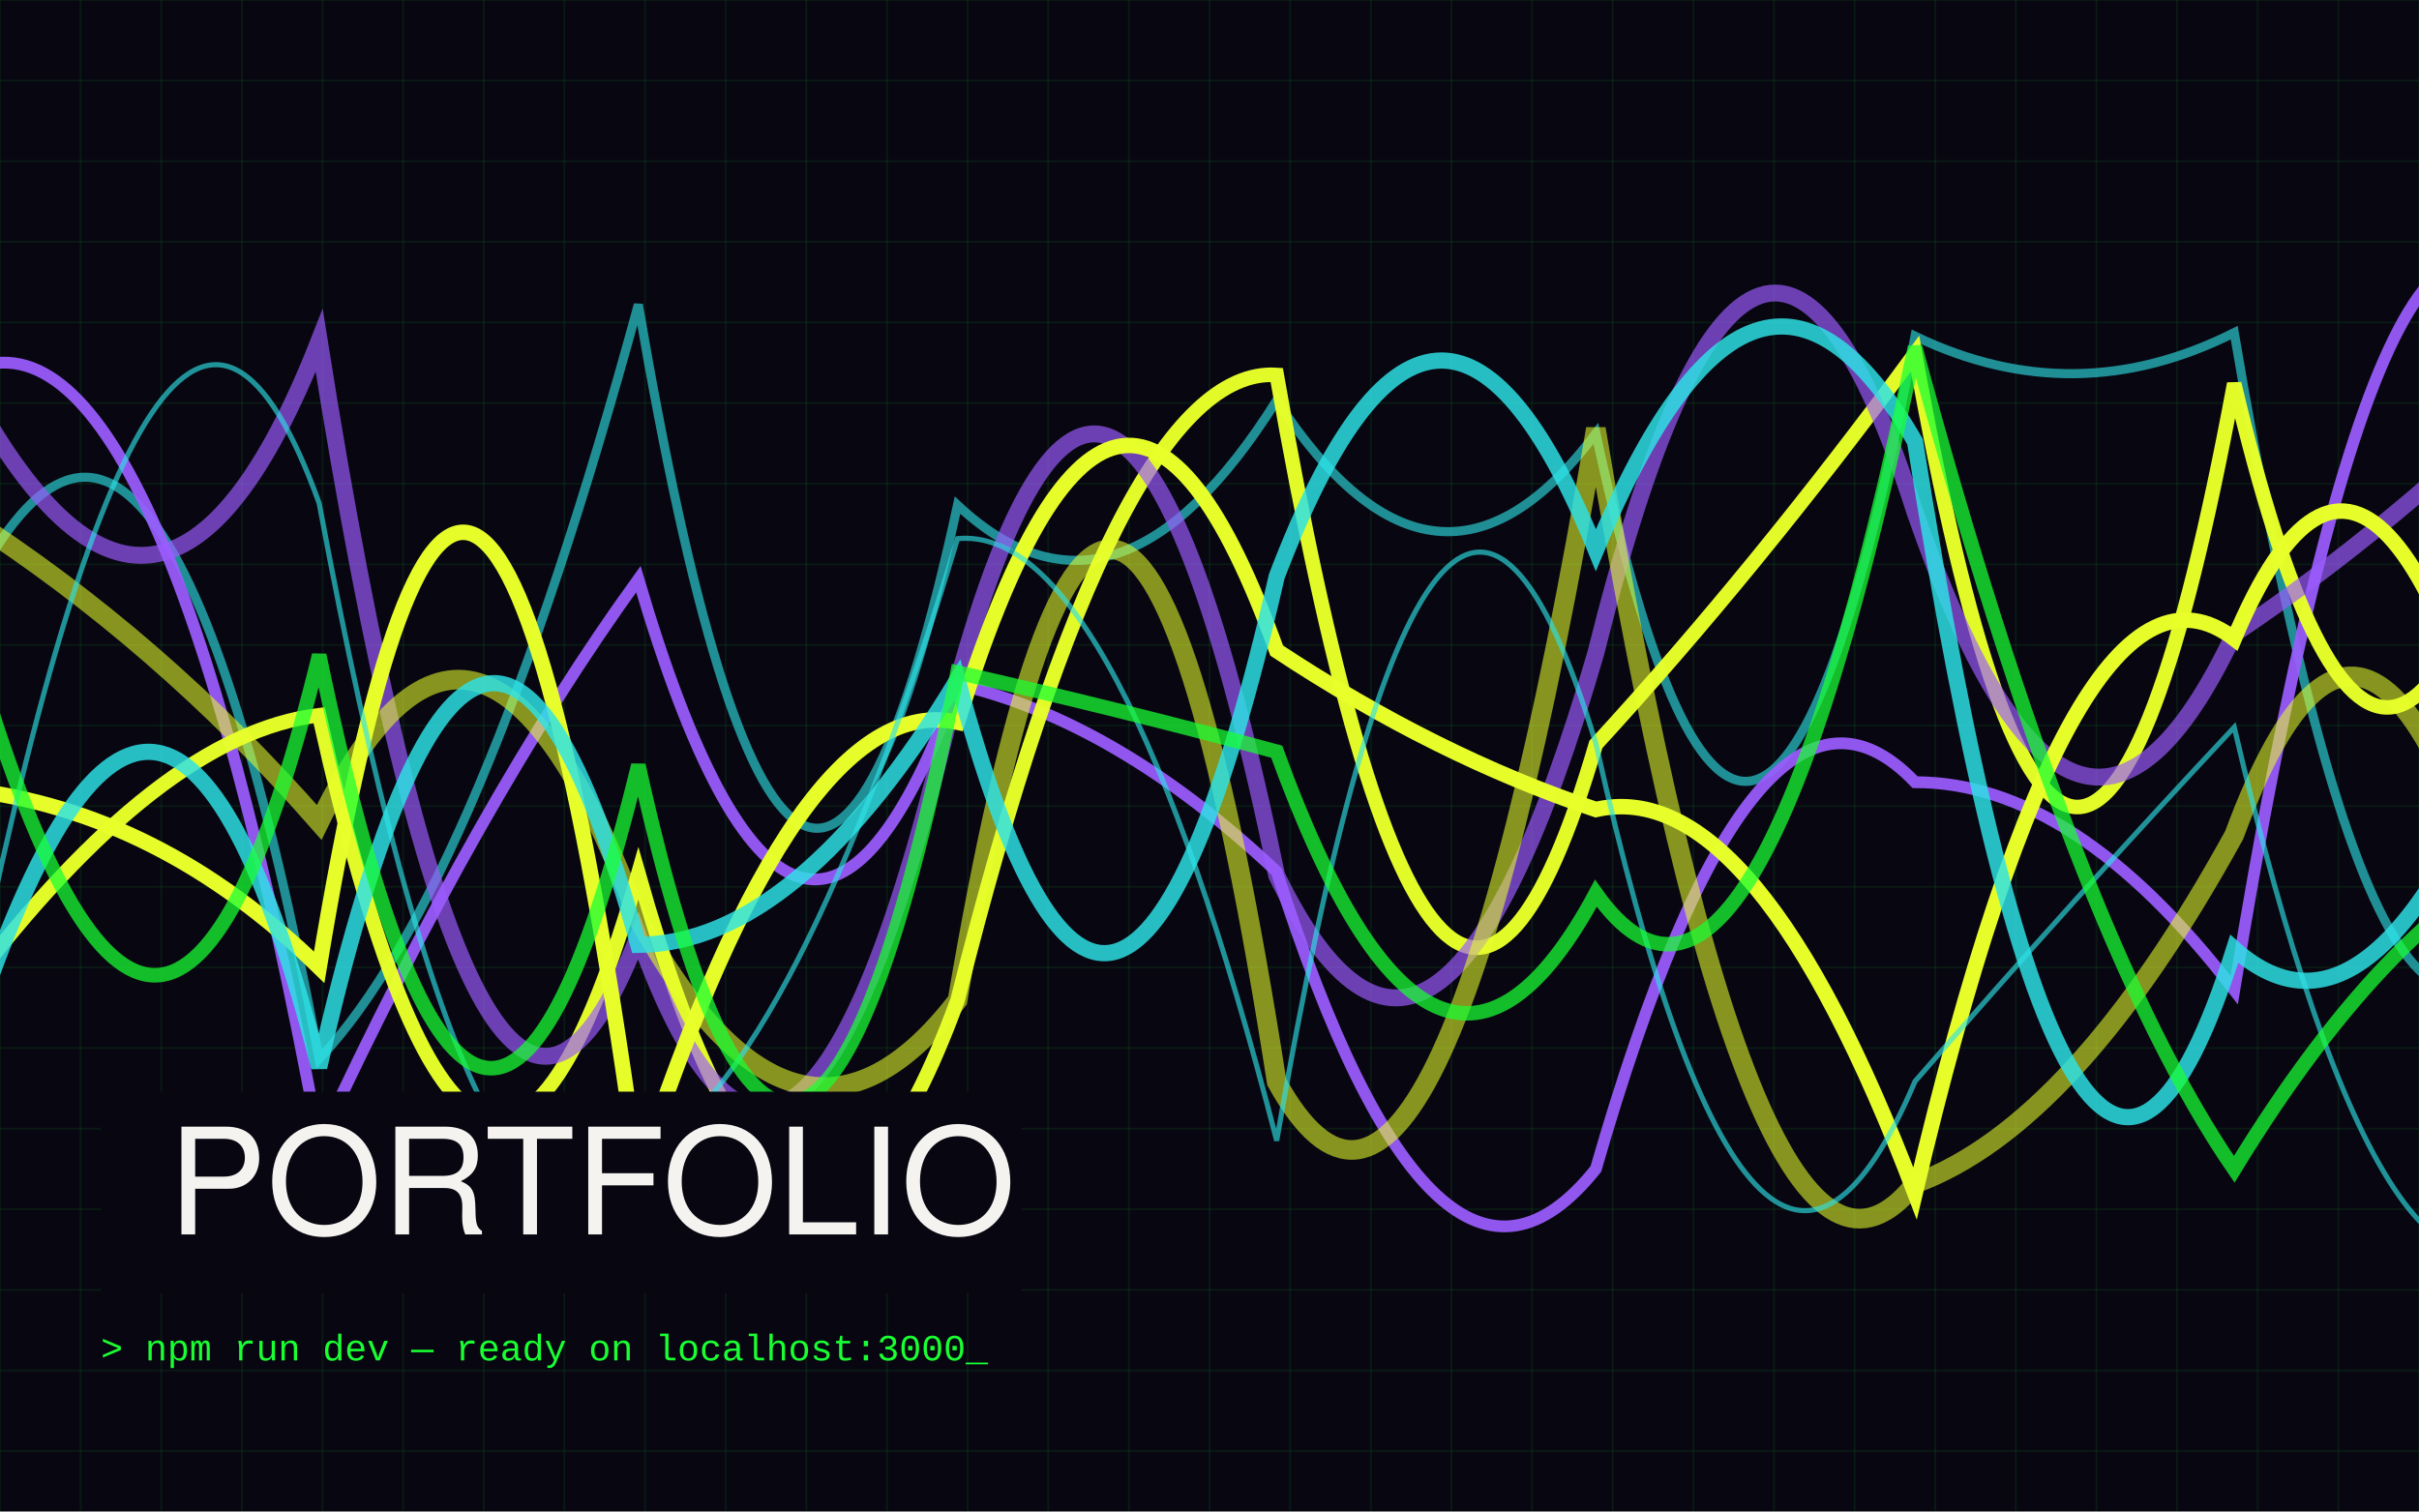
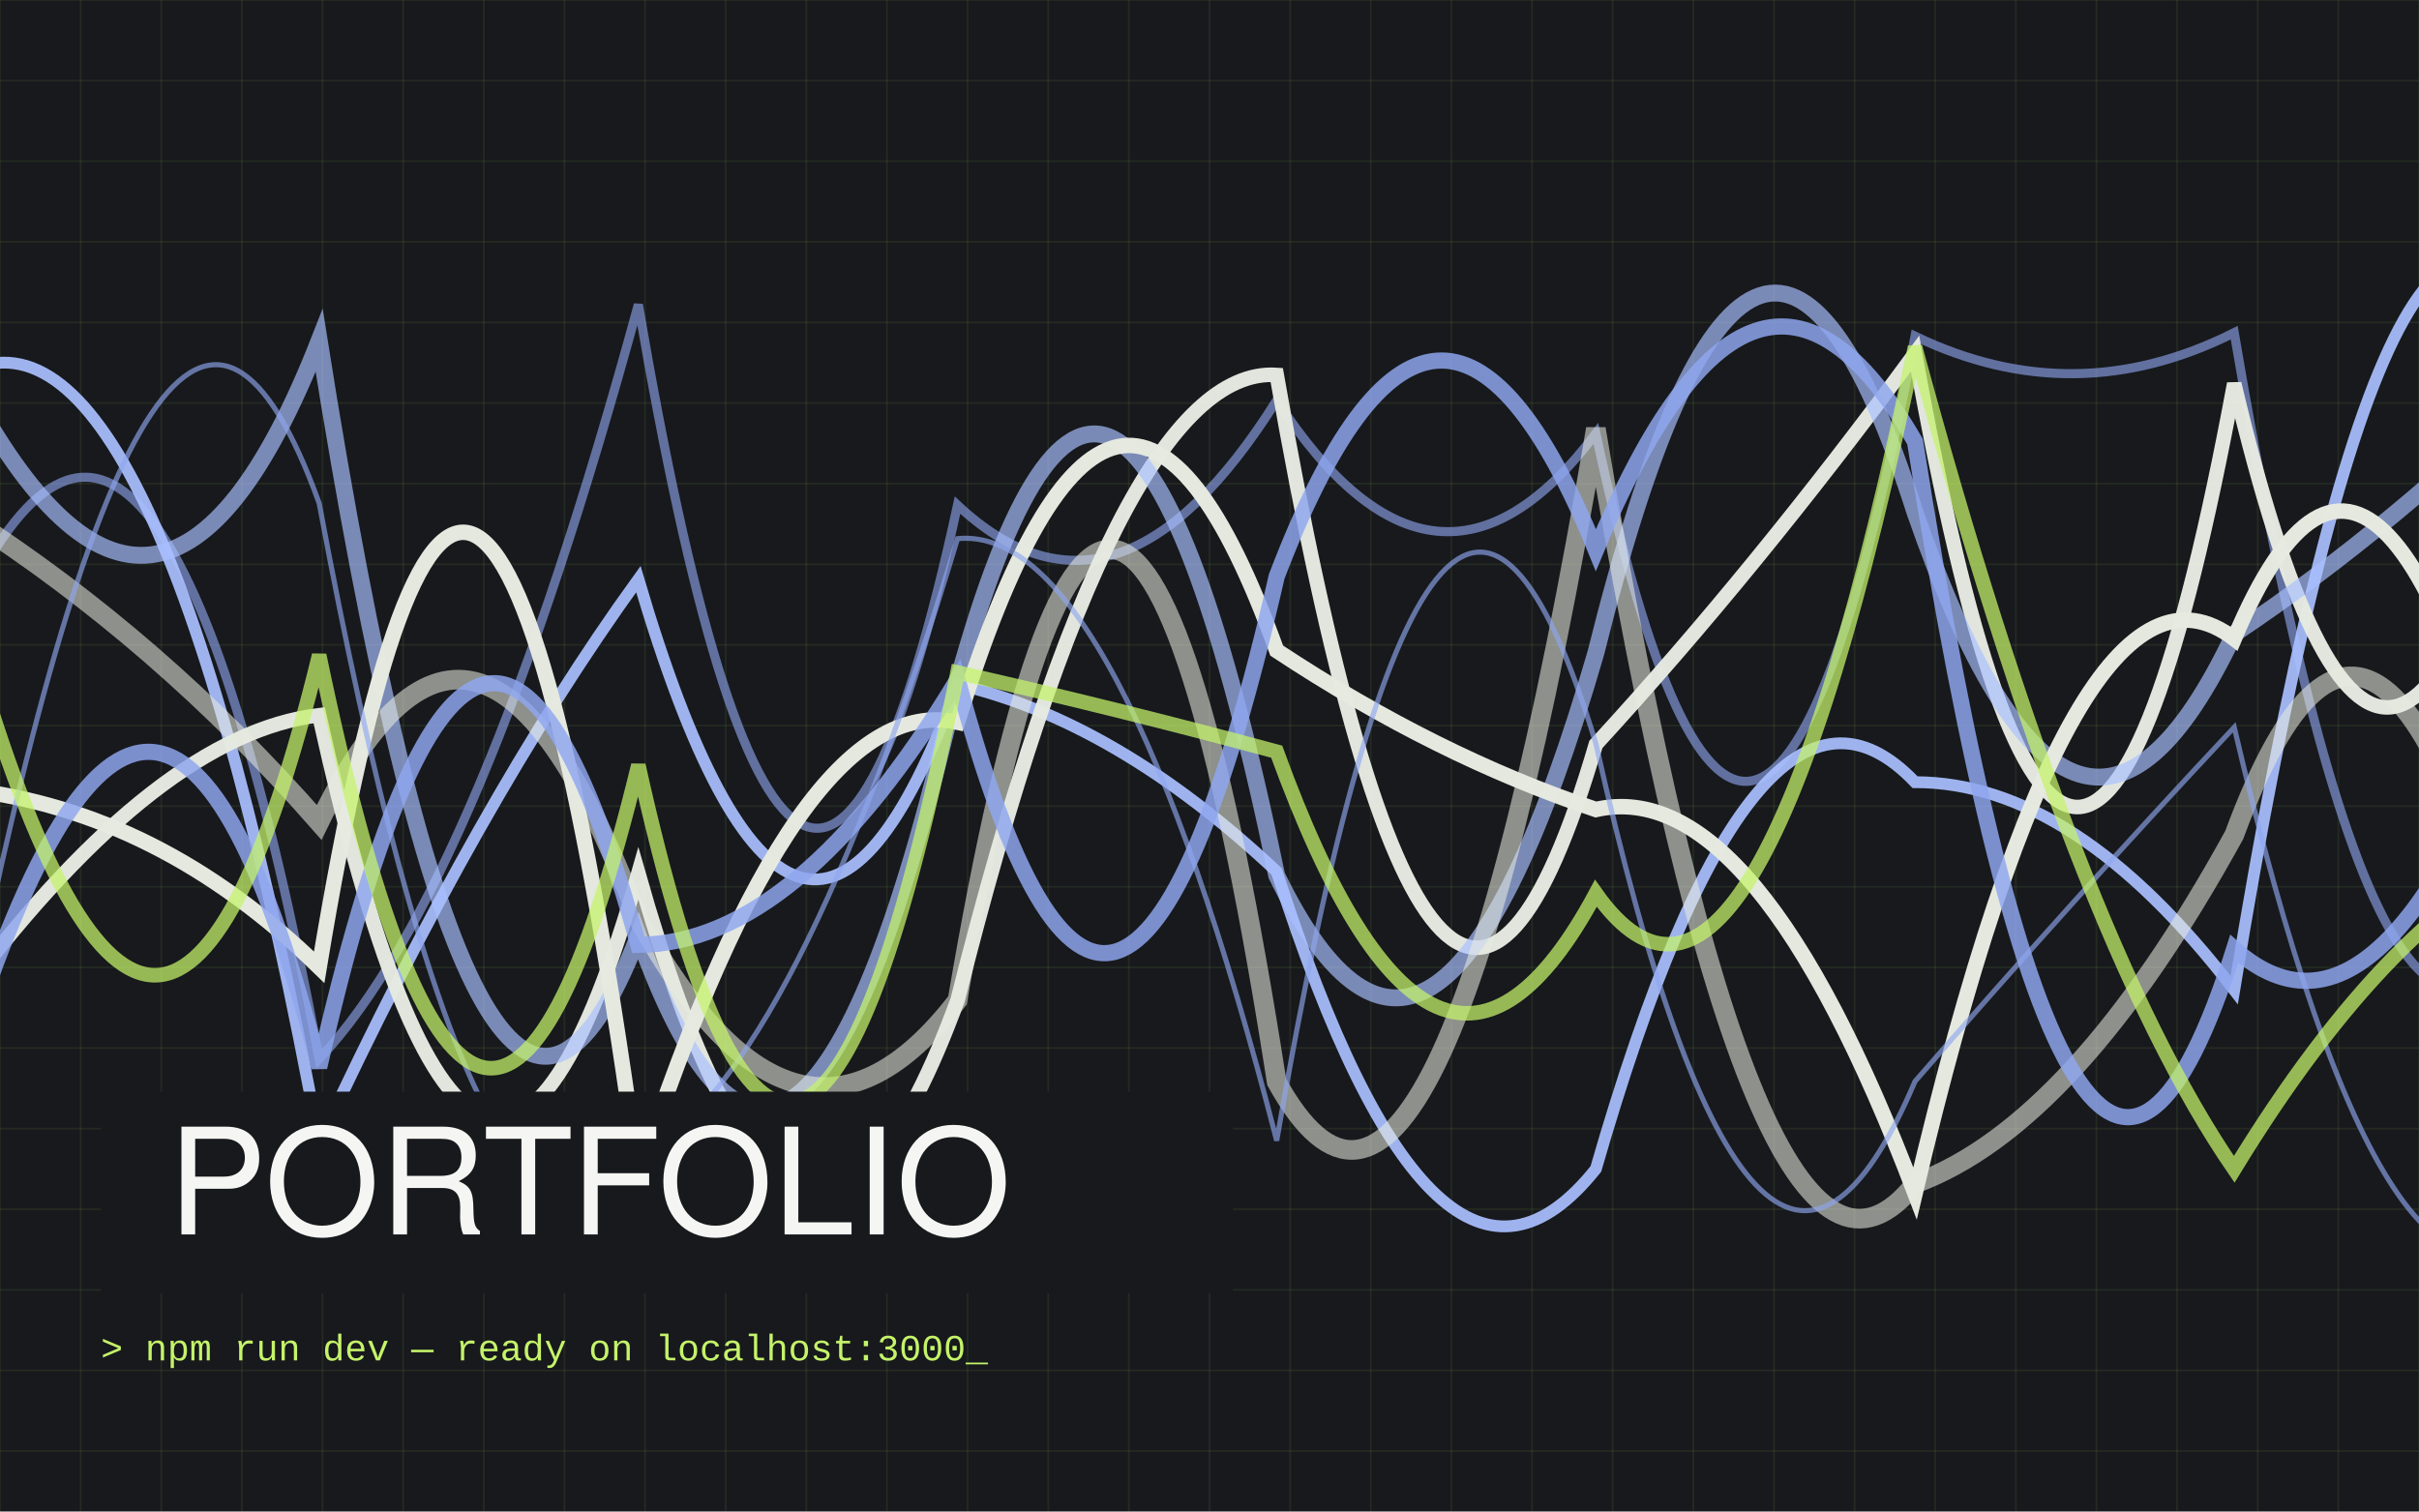
<svg xmlns="http://www.w3.org/2000/svg" width="1440" height="900" viewBox="0 0 1440 900">
  <defs>
    <filter id="graina">
      <feTurbulence type="fractalNoise" baseFrequency="0.9" numOctaves="2" stitchTiles="stitch" />
      <feColorMatrix values="0 0 0 0 1  0 0 0 0 1  0 0 0 0 1  0 0 0 0.09 0" />
    </filter>
    <pattern id="dotsa" width="14" height="14" patternUnits="userSpaceOnUse">
      <circle cx="7" cy="7" r="2.4" fill="rgba(0,0,0,.35)" />
    </pattern>
  </defs>
-   <rect width="1440" height="900" fill="#080711" />
-   <line x1="0" y1="0" x2="0" y2="900" stroke="#19FF32" stroke-opacity=".08" />
-   <line x1="48" y1="0" x2="48" y2="900" stroke="#19FF32" stroke-opacity=".08" />
-   <line x1="96" y1="0" x2="96" y2="900" stroke="#19FF32" stroke-opacity=".08" />
-   <line x1="144" y1="0" x2="144" y2="900" stroke="#19FF32" stroke-opacity=".08" />
-   <line x1="192" y1="0" x2="192" y2="900" stroke="#19FF32" stroke-opacity=".08" />
-   <line x1="240" y1="0" x2="240" y2="900" stroke="#19FF32" stroke-opacity=".08" />
-   <line x1="288" y1="0" x2="288" y2="900" stroke="#19FF32" stroke-opacity=".08" />
-   <line x1="336" y1="0" x2="336" y2="900" stroke="#19FF32" stroke-opacity=".08" />
-   <line x1="384" y1="0" x2="384" y2="900" stroke="#19FF32" stroke-opacity=".08" />
-   <line x1="432" y1="0" x2="432" y2="900" stroke="#19FF32" stroke-opacity=".08" />
-   <line x1="480" y1="0" x2="480" y2="900" stroke="#19FF32" stroke-opacity=".08" />
-   <line x1="528" y1="0" x2="528" y2="900" stroke="#19FF32" stroke-opacity=".08" />
-   <line x1="576" y1="0" x2="576" y2="900" stroke="#19FF32" stroke-opacity=".08" />
-   <line x1="624" y1="0" x2="624" y2="900" stroke="#19FF32" stroke-opacity=".08" />
-   <line x1="672" y1="0" x2="672" y2="900" stroke="#19FF32" stroke-opacity=".08" />
-   <line x1="720" y1="0" x2="720" y2="900" stroke="#19FF32" stroke-opacity=".08" />
-   <line x1="768" y1="0" x2="768" y2="900" stroke="#19FF32" stroke-opacity=".08" />
-   <line x1="816" y1="0" x2="816" y2="900" stroke="#19FF32" stroke-opacity=".08" />
-   <line x1="864" y1="0" x2="864" y2="900" stroke="#19FF32" stroke-opacity=".08" />
-   <line x1="912" y1="0" x2="912" y2="900" stroke="#19FF32" stroke-opacity=".08" />
-   <line x1="960" y1="0" x2="960" y2="900" stroke="#19FF32" stroke-opacity=".08" />
-   <line x1="1008" y1="0" x2="1008" y2="900" stroke="#19FF32" stroke-opacity=".08" />
-   <line x1="1056" y1="0" x2="1056" y2="900" stroke="#19FF32" stroke-opacity=".08" />
-   <line x1="1104" y1="0" x2="1104" y2="900" stroke="#19FF32" stroke-opacity=".08" />
-   <line x1="1152" y1="0" x2="1152" y2="900" stroke="#19FF32" stroke-opacity=".08" />
-   <line x1="1200" y1="0" x2="1200" y2="900" stroke="#19FF32" stroke-opacity=".08" />
-   <line x1="1248" y1="0" x2="1248" y2="900" stroke="#19FF32" stroke-opacity=".08" />
-   <line x1="1296" y1="0" x2="1296" y2="900" stroke="#19FF32" stroke-opacity=".08" />
-   <line x1="1344" y1="0" x2="1344" y2="900" stroke="#19FF32" stroke-opacity=".08" />
-   <line x1="1392" y1="0" x2="1392" y2="900" stroke="#19FF32" stroke-opacity=".08" />
-   <line x1="1440" y1="0" x2="1440" y2="900" stroke="#19FF32" stroke-opacity=".08" />
-   <line x1="0" y1="0" x2="1440" y2="0" stroke="#19FF32" stroke-opacity=".08" />
-   <line x1="0" y1="48" x2="1440" y2="48" stroke="#19FF32" stroke-opacity=".08" />
-   <line x1="0" y1="96" x2="1440" y2="96" stroke="#19FF32" stroke-opacity=".08" />
-   <line x1="0" y1="144" x2="1440" y2="144" stroke="#19FF32" stroke-opacity=".08" />
-   <line x1="0" y1="192" x2="1440" y2="192" stroke="#19FF32" stroke-opacity=".08" />
-   <line x1="0" y1="240" x2="1440" y2="240" stroke="#19FF32" stroke-opacity=".08" />
-   <line x1="0" y1="288" x2="1440" y2="288" stroke="#19FF32" stroke-opacity=".08" />
-   <line x1="0" y1="336" x2="1440" y2="336" stroke="#19FF32" stroke-opacity=".08" />
-   <line x1="0" y1="384" x2="1440" y2="384" stroke="#19FF32" stroke-opacity=".08" />
-   <line x1="0" y1="432" x2="1440" y2="432" stroke="#19FF32" stroke-opacity=".08" />
-   <line x1="0" y1="480" x2="1440" y2="480" stroke="#19FF32" stroke-opacity=".08" />
-   <line x1="0" y1="528" x2="1440" y2="528" stroke="#19FF32" stroke-opacity=".08" />
-   <line x1="0" y1="576" x2="1440" y2="576" stroke="#19FF32" stroke-opacity=".08" />
-   <line x1="0" y1="624" x2="1440" y2="624" stroke="#19FF32" stroke-opacity=".08" />
-   <line x1="0" y1="672" x2="1440" y2="672" stroke="#19FF32" stroke-opacity=".08" />
-   <line x1="0" y1="720" x2="1440" y2="720" stroke="#19FF32" stroke-opacity=".08" />
-   <line x1="0" y1="768" x2="1440" y2="768" stroke="#19FF32" stroke-opacity=".08" />
-   <line x1="0" y1="816" x2="1440" y2="816" stroke="#19FF32" stroke-opacity=".08" />
-   <line x1="0" y1="864" x2="1440" y2="864" stroke="#19FF32" stroke-opacity=".08" />
-   <path d="M -20 357.913 Q 95 124.357 190 630.483 Q 285 529.93 380 181.321 Q 475 738.114 570 300.771 Q 665 389.609 760 238.388 Q 855 384.196 950 258.088 Q 1045 699.569 1140 200.189 Q 1235 245.847 1330 198.079 Q 1425 759.33 1520 513.665" fill="none" stroke="#2DE2E6" stroke-width="5.428" stroke-linecap="round" opacity="0.615" />
-   <path d="M -20 221.482 Q 95 165.11 190 680.251 Q 285 476.227 380 344.845 Q 475 667.717 570 407.538 Q 665 429.62 760 518.945 Q 855 815.249 950 696.026 Q 1045 365.966 1140 465.731 Q 1235 465.687 1330 589.504 Q 1425 7.036 1520 203.696" fill="none" stroke="#9B5CFF" stroke-width="7.023" stroke-linecap="round" opacity="0.925" />
-   <path d="M -20 589.355 Q 95 437.208 190 425.841 Q 285 853.898 380 520.123 Q 475 854.668 570 595.611 Q 665 217.053 760 223.25 Q 855 767.509 950 443.249 Q 1045 339.709 1140 210.533 Q 1235 741.411 1330 228.433 Q 1425 630.739 1520 193.47" fill="none" stroke="#E8FF2A" stroke-width="8.671" stroke-linecap="round" opacity="0.98" />
-   <path d="M -20 228.549 Q 95 444.976 190 202.801 Q 285 803.584 380 557.369 Q 475 821.63 570 405.95 Q 665 61.4 760 521.262 Q 855 716.526 950 388.755 Q 1045 7.182 1140 305.124 Q 1235 578.687 1330 377.407 Q 1425 313.955 1520 220.125" fill="none" stroke="#9B5CFF" stroke-width="10.057" stroke-linecap="round" opacity="0.678" />
-   <path d="M -20 470.002 Q 95 483.265 190 575.933 Q 285 1.7 380 700.604 Q 475 409.433 570 430.008 Q 665 123.319 760 387.392 Q 855 450.166 950 482.007 Q 1045 460.478 1140 710.575 Q 1235 307.71 1330 380.322 Q 1425 153.686 1520 602.571" fill="none" stroke="#E8FF2A" stroke-width="9.204" stroke-linecap="round" opacity="0.99" />
-   <path d="M -20 307.475 Q 95 381.328 190 489.672 Q 285 294.605 380 547.233 Q 475 719.097 570 595.635 Q 665 35.219 760 644.198 Q 855 816.589 950 255.301 Q 1045 824.732 1140 704.76 Q 1235 669.951 1330 497.191 Q 1425 239.794 1520 683.744" fill="none" stroke="#E8FF2A" stroke-width="11.697" stroke-linecap="round" opacity="0.568" />
-   <path d="M -20 624.245 Q 95 265.546 190 635.473 Q 285 218.014 380 562.617 Q 475 561.764 570 404.681 Q 665 758.669 760 343.267 Q 855 94.2 950 327.519 Q 1045 98.821 1140 262.976 Q 1235 865.944 1330 564.996 Q 1425 649.314 1520 359.412" fill="none" stroke="#2DE2E6" stroke-width="9.649" stroke-linecap="round" opacity="0.833" />
-   <path d="M -20 613.53 Q 95 36.315 190 299.641 Q 285 809.478 380 690.549 Q 475 636.857 570 320.732 Q 665 311.425 760 679.188 Q 855 128.888 950 442.705 Q 1045 867.261 1140 643.853 Q 1235 534.414 1330 433.039 Q 1425 838.535 1520 719.458" fill="none" stroke="#2DE2E6" stroke-width="3.049" stroke-linecap="round" opacity="0.642" />
-   <path d="M -20 373.576 Q 95 779.406 190 390.058 Q 285 846.747 380 455.595 Q 475 883.766 570 400.426 Q 665 421.907 760 447.575 Q 855 708.863 950 531.907 Q 1045 666.107 1140 206.498 Q 1235 558.073 1330 696.245 Q 1425 540.627 1520 502.58" fill="none" stroke="#19FF32" stroke-width="8.666" stroke-linecap="round" opacity="0.734" />
-   <rect x="60" y="650" width="548" height="120" fill="#080711" />
-   <text x="100" y="735" font-family="Impact, 'Arial Black', 'Helvetica Neue', sans-serif" font-size="88" fill="#F5F3EF">PORTFOLIO</text>
-   <text x="60" y="810" font-family="Consolas, 'Courier New', monospace" font-size="22" fill="#19FF32">&gt; npm run dev — ready on localhost:3000_</text>
+   <rect width="1440" height="900" fill="#17191C" />
+   <line x1="0" y1="0" x2="0" y2="900" stroke="#C5F36A" stroke-opacity=".08" />
+   <line x1="48" y1="0" x2="48" y2="900" stroke="#C5F36A" stroke-opacity=".08" />
+   <line x1="96" y1="0" x2="96" y2="900" stroke="#C5F36A" stroke-opacity=".08" />
+   <line x1="144" y1="0" x2="144" y2="900" stroke="#C5F36A" stroke-opacity=".08" />
+   <line x1="192" y1="0" x2="192" y2="900" stroke="#C5F36A" stroke-opacity=".08" />
+   <line x1="240" y1="0" x2="240" y2="900" stroke="#C5F36A" stroke-opacity=".08" />
+   <line x1="288" y1="0" x2="288" y2="900" stroke="#C5F36A" stroke-opacity=".08" />
+   <line x1="336" y1="0" x2="336" y2="900" stroke="#C5F36A" stroke-opacity=".08" />
+   <line x1="384" y1="0" x2="384" y2="900" stroke="#C5F36A" stroke-opacity=".08" />
+   <line x1="432" y1="0" x2="432" y2="900" stroke="#C5F36A" stroke-opacity=".08" />
+   <line x1="480" y1="0" x2="480" y2="900" stroke="#C5F36A" stroke-opacity=".08" />
+   <line x1="528" y1="0" x2="528" y2="900" stroke="#C5F36A" stroke-opacity=".08" />
+   <line x1="576" y1="0" x2="576" y2="900" stroke="#C5F36A" stroke-opacity=".08" />
+   <line x1="624" y1="0" x2="624" y2="900" stroke="#C5F36A" stroke-opacity=".08" />
+   <line x1="672" y1="0" x2="672" y2="900" stroke="#C5F36A" stroke-opacity=".08" />
+   <line x1="720" y1="0" x2="720" y2="900" stroke="#C5F36A" stroke-opacity=".08" />
+   <line x1="768" y1="0" x2="768" y2="900" stroke="#C5F36A" stroke-opacity=".08" />
+   <line x1="816" y1="0" x2="816" y2="900" stroke="#C5F36A" stroke-opacity=".08" />
+   <line x1="864" y1="0" x2="864" y2="900" stroke="#C5F36A" stroke-opacity=".08" />
+   <line x1="912" y1="0" x2="912" y2="900" stroke="#C5F36A" stroke-opacity=".08" />
+   <line x1="960" y1="0" x2="960" y2="900" stroke="#C5F36A" stroke-opacity=".08" />
+   <line x1="1008" y1="0" x2="1008" y2="900" stroke="#C5F36A" stroke-opacity=".08" />
+   <line x1="1056" y1="0" x2="1056" y2="900" stroke="#C5F36A" stroke-opacity=".08" />
+   <line x1="1104" y1="0" x2="1104" y2="900" stroke="#C5F36A" stroke-opacity=".08" />
+   <line x1="1152" y1="0" x2="1152" y2="900" stroke="#C5F36A" stroke-opacity=".08" />
+   <line x1="1200" y1="0" x2="1200" y2="900" stroke="#C5F36A" stroke-opacity=".08" />
+   <line x1="1248" y1="0" x2="1248" y2="900" stroke="#C5F36A" stroke-opacity=".08" />
+   <line x1="1296" y1="0" x2="1296" y2="900" stroke="#C5F36A" stroke-opacity=".08" />
+   <line x1="1344" y1="0" x2="1344" y2="900" stroke="#C5F36A" stroke-opacity=".08" />
+   <line x1="1392" y1="0" x2="1392" y2="900" stroke="#C5F36A" stroke-opacity=".08" />
+   <line x1="1440" y1="0" x2="1440" y2="900" stroke="#C5F36A" stroke-opacity=".08" />
+   <line x1="0" y1="0" x2="1440" y2="0" stroke="#C5F36A" stroke-opacity=".08" />
+   <line x1="0" y1="48" x2="1440" y2="48" stroke="#C5F36A" stroke-opacity=".08" />
+   <line x1="0" y1="96" x2="1440" y2="96" stroke="#C5F36A" stroke-opacity=".08" />
+   <line x1="0" y1="144" x2="1440" y2="144" stroke="#C5F36A" stroke-opacity=".08" />
+   <line x1="0" y1="192" x2="1440" y2="192" stroke="#C5F36A" stroke-opacity=".08" />
+   <line x1="0" y1="240" x2="1440" y2="240" stroke="#C5F36A" stroke-opacity=".08" />
+   <line x1="0" y1="288" x2="1440" y2="288" stroke="#C5F36A" stroke-opacity=".08" />
+   <line x1="0" y1="336" x2="1440" y2="336" stroke="#C5F36A" stroke-opacity=".08" />
+   <line x1="0" y1="384" x2="1440" y2="384" stroke="#C5F36A" stroke-opacity=".08" />
+   <line x1="0" y1="432" x2="1440" y2="432" stroke="#C5F36A" stroke-opacity=".08" />
+   <line x1="0" y1="480" x2="1440" y2="480" stroke="#C5F36A" stroke-opacity=".08" />
+   <line x1="0" y1="528" x2="1440" y2="528" stroke="#C5F36A" stroke-opacity=".08" />
+   <line x1="0" y1="576" x2="1440" y2="576" stroke="#C5F36A" stroke-opacity=".08" />
+   <line x1="0" y1="624" x2="1440" y2="624" stroke="#C5F36A" stroke-opacity=".08" />
+   <line x1="0" y1="672" x2="1440" y2="672" stroke="#C5F36A" stroke-opacity=".08" />
+   <line x1="0" y1="720" x2="1440" y2="720" stroke="#C5F36A" stroke-opacity=".08" />
+   <line x1="0" y1="768" x2="1440" y2="768" stroke="#C5F36A" stroke-opacity=".08" />
+   <line x1="0" y1="816" x2="1440" y2="816" stroke="#C5F36A" stroke-opacity=".08" />
+   <line x1="0" y1="864" x2="1440" y2="864" stroke="#C5F36A" stroke-opacity=".08" />
+   <path d="M -20 357.913 Q 95 124.357 190 630.483 Q 285 529.93 380 181.321 Q 475 738.114 570 300.771 Q 665 389.609 760 238.388 Q 855 384.196 950 258.088 Q 1045 699.569 1140 200.189 Q 1235 245.847 1330 198.079 Q 1425 759.33 1520 513.665" fill="none" stroke="#8FA6F0" stroke-width="5.428" stroke-linecap="round" opacity="0.615" />
+   <path d="M -20 221.482 Q 95 165.11 190 680.251 Q 285 476.227 380 344.845 Q 475 667.717 570 407.538 Q 665 429.62 760 518.945 Q 855 815.249 950 696.026 Q 1045 365.966 1140 465.731 Q 1235 465.687 1330 589.504 Q 1425 7.036 1520 203.696" fill="none" stroke="#A9BFFF" stroke-width="7.023" stroke-linecap="round" opacity="0.925" />
+   <path d="M -20 589.355 Q 95 437.208 190 425.841 Q 285 853.898 380 520.123 Q 475 854.668 570 595.611 Q 665 217.053 760 223.25 Q 855 767.509 950 443.249 Q 1045 339.709 1140 210.533 Q 1235 741.411 1330 228.433 Q 1425 630.739 1520 193.47" fill="none" stroke="#E6EAE0" stroke-width="8.671" stroke-linecap="round" opacity="0.98" />
+   <path d="M -20 228.549 Q 95 444.976 190 202.801 Q 285 803.584 380 557.369 Q 475 821.63 570 405.95 Q 665 61.4 760 521.262 Q 855 716.526 950 388.755 Q 1045 7.182 1140 305.124 Q 1235 578.687 1330 377.407 Q 1425 313.955 1520 220.125" fill="none" stroke="#A9BFFF" stroke-width="10.057" stroke-linecap="round" opacity="0.678" />
+   <path d="M -20 470.002 Q 95 483.265 190 575.933 Q 285 1.7 380 700.604 Q 475 409.433 570 430.008 Q 665 123.319 760 387.392 Q 855 450.166 950 482.007 Q 1045 460.478 1140 710.575 Q 1235 307.71 1330 380.322 Q 1425 153.686 1520 602.571" fill="none" stroke="#E6EAE0" stroke-width="9.204" stroke-linecap="round" opacity="0.99" />
+   <path d="M -20 307.475 Q 95 381.328 190 489.672 Q 285 294.605 380 547.233 Q 475 719.097 570 595.635 Q 665 35.219 760 644.198 Q 855 816.589 950 255.301 Q 1045 824.732 1140 704.76 Q 1235 669.951 1330 497.191 Q 1425 239.794 1520 683.744" fill="none" stroke="#E6EAE0" stroke-width="11.697" stroke-linecap="round" opacity="0.568" />
+   <path d="M -20 624.245 Q 95 265.546 190 635.473 Q 285 218.014 380 562.617 Q 475 561.764 570 404.681 Q 665 758.669 760 343.267 Q 855 94.2 950 327.519 Q 1045 98.821 1140 262.976 Q 1235 865.944 1330 564.996 Q 1425 649.314 1520 359.412" fill="none" stroke="#8FA6F0" stroke-width="9.649" stroke-linecap="round" opacity="0.833" />
+   <path d="M -20 613.53 Q 95 36.315 190 299.641 Q 285 809.478 380 690.549 Q 475 636.857 570 320.732 Q 665 311.425 760 679.188 Q 855 128.888 950 442.705 Q 1045 867.261 1140 643.853 Q 1235 534.414 1330 433.039 Q 1425 838.535 1520 719.458" fill="none" stroke="#8FA6F0" stroke-width="3.049" stroke-linecap="round" opacity="0.642" />
+   <path d="M -20 373.576 Q 95 779.406 190 390.058 Q 285 846.747 380 455.595 Q 475 883.766 570 400.426 Q 665 421.907 760 447.575 Q 855 708.863 950 531.907 Q 1045 666.107 1140 206.498 Q 1235 558.073 1330 696.245 Q 1425 540.627 1520 502.58" fill="none" stroke="#C5F36A" stroke-width="8.666" stroke-linecap="round" opacity="0.734" />
+   <rect x="60" y="650" width="674" height="120" fill="#17191C" />
+   <text x="100" y="735" font-family="'Helvetica Neue', Helvetica, Arial, sans-serif" font-size="88" fill="#F5F6F3">PORTFOLIO</text>
+   <text x="60" y="810" font-family="Consolas, 'Courier New', monospace" font-size="22" fill="#C5F36A">&gt; npm run dev — ready on localhost:3000_</text>
</svg>
